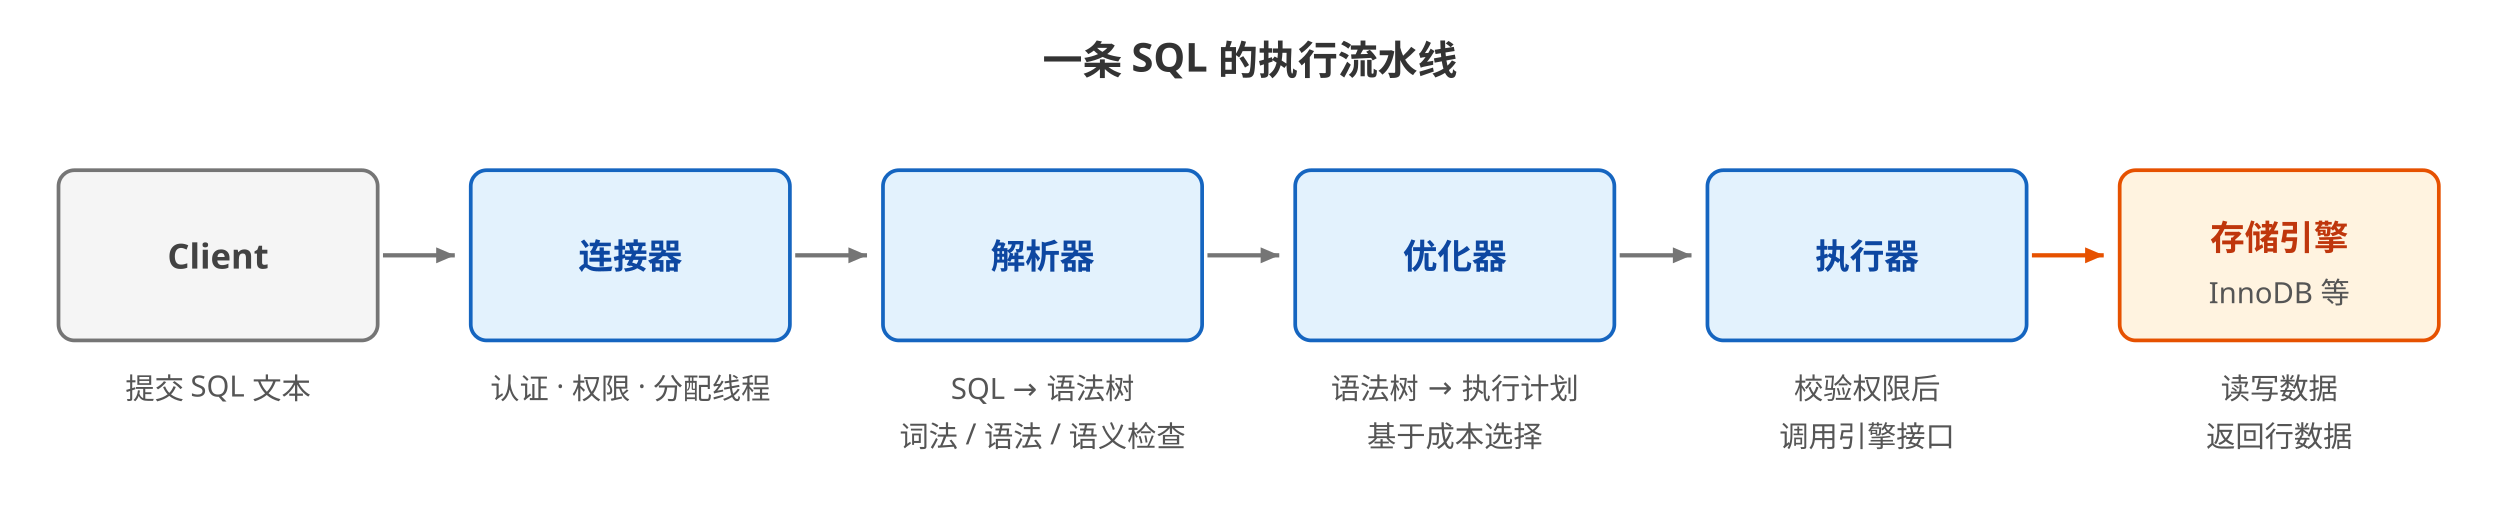
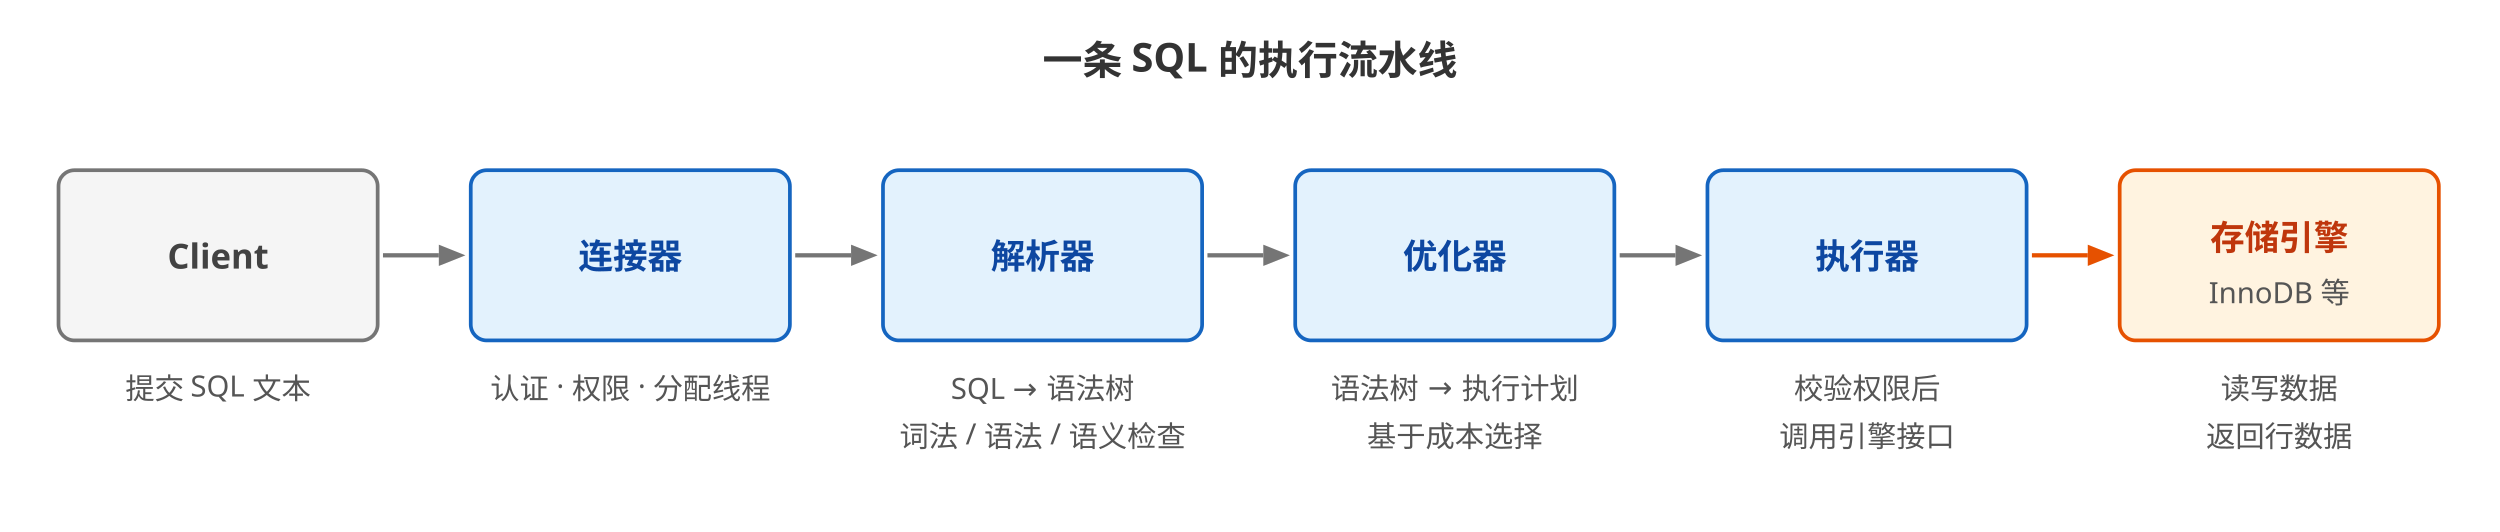
<svg xmlns="http://www.w3.org/2000/svg" viewBox="0 0 940 200" font-family="'Noto Sans SC','PingFang SC','Microsoft YaHei',sans-serif" font-size="12">
  <defs>
-     <marker id="arrGray" markerWidth="10" markerHeight="10" refX="7" refY="3" orient="auto" markerUnits="userSpaceOnUse">
-       <path d="M0,0 L7,3 L0,6 Z" fill="#757575" />
+     <marker id="arrGray" markerWidth="10" markerHeight="8" refX="0" refY="4" orient="auto" markerUnits="userSpaceOnUse">
+       <path d="M0,0 L10,4 L0,8 Z" fill="#757575" />
    </marker>
-     <marker id="arrOrange" markerWidth="10" markerHeight="10" refX="7" refY="3" orient="auto" markerUnits="userSpaceOnUse">
-       <path d="M0,0 L7,3 L0,6 Z" fill="#e65100" />
+     <marker id="arrOrange" markerWidth="10" markerHeight="8" refX="0" refY="4" orient="auto" markerUnits="userSpaceOnUse">
+       <path d="M0,0 L10,4 L0,8 Z" fill="#e65100" />
    </marker>
  </defs>
  <text x="470" y="28" text-anchor="middle" font-size="15" font-weight="bold" fill="#333333">一条 SQL 的执行流水线</text>
  <rect x="22" y="64" width="120" height="64" rx="6" fill="#f5f5f5" stroke="#757575" stroke-width="1.4" />
  <text x="82" y="101" text-anchor="middle" font-size="13" font-weight="bold" fill="#424242">Client</text>
  <text x="82" y="150" text-anchor="middle" font-size="11" fill="#555555">提交 SQL 文本</text>
  <rect x="177" y="64" width="120" height="64" rx="6" fill="#e3f2fd" stroke="#1565c0" stroke-width="1.4" />
  <text x="237" y="101" text-anchor="middle" font-size="13" font-weight="bold" fill="#0d47a1">连接器</text>
  <text x="237" y="150" text-anchor="middle" font-size="11" fill="#555555">认证 · 权限 · 分配线程</text>
  <rect x="332" y="64" width="120" height="64" rx="6" fill="#e3f2fd" stroke="#1565c0" stroke-width="1.4" />
  <text x="392" y="101" text-anchor="middle" font-size="13" font-weight="bold" fill="#0d47a1">解析器</text>
  <text x="392" y="150" text-anchor="middle" font-size="11" fill="#555555">SQL → 语法树</text>
  <text x="392" y="168" text-anchor="middle" font-size="11" fill="#555555">词法 / 语法 / 语义检查</text>
  <rect x="487" y="64" width="120" height="64" rx="6" fill="#e3f2fd" stroke="#1565c0" stroke-width="1.4" />
  <text x="547" y="101" text-anchor="middle" font-size="13" font-weight="bold" fill="#0d47a1">优化器</text>
  <text x="547" y="150" text-anchor="middle" font-size="11" fill="#555555">语法树 → 执行计划</text>
  <text x="547" y="168" text-anchor="middle" font-size="11" fill="#555555">基于成本选择</text>
  <rect x="642" y="64" width="120" height="64" rx="6" fill="#e3f2fd" stroke="#1565c0" stroke-width="1.4" />
  <text x="702" y="101" text-anchor="middle" font-size="13" font-weight="bold" fill="#0d47a1">执行器</text>
  <text x="702" y="150" text-anchor="middle" font-size="11" fill="#555555">校验权限后</text>
  <text x="702" y="168" text-anchor="middle" font-size="11" fill="#555555">调用引擎接口</text>
  <rect x="797" y="64" width="120" height="64" rx="6" fill="#fff3e0" stroke="#e65100" stroke-width="1.4" />
  <text x="857" y="94" text-anchor="middle" font-size="13" font-weight="bold" fill="#bf360c">存储引擎</text>
  <text x="857" y="114" text-anchor="middle" font-size="11" fill="#555555">InnoDB 等</text>
  <text x="857" y="150" text-anchor="middle" font-size="11" fill="#555555">读写数据</text>
  <text x="857" y="168" text-anchor="middle" font-size="11" fill="#555555">返回行数据</text>
-   <line x1="144" y1="96" x2="171" y2="96" stroke="#757575" stroke-width="1.6" marker-end="url(#arrGray)" />
-   <line x1="299" y1="96" x2="326" y2="96" stroke="#757575" stroke-width="1.6" marker-end="url(#arrGray)" />
-   <line x1="454" y1="96" x2="481" y2="96" stroke="#757575" stroke-width="1.6" marker-end="url(#arrGray)" />
-   <line x1="609" y1="96" x2="636" y2="96" stroke="#757575" stroke-width="1.6" marker-end="url(#arrGray)" />
-   <line x1="764" y1="96" x2="791" y2="96" stroke="#e65100" stroke-width="1.6" marker-end="url(#arrOrange)" />
+   <line x1="144" y1="96" x2="165" y2="96" stroke="#757575" stroke-width="1.6" marker-end="url(#arrGray)" />
+   <line x1="299" y1="96" x2="320" y2="96" stroke="#757575" stroke-width="1.6" marker-end="url(#arrGray)" />
+   <line x1="454" y1="96" x2="475" y2="96" stroke="#757575" stroke-width="1.6" marker-end="url(#arrGray)" />
+   <line x1="609" y1="96" x2="630" y2="96" stroke="#757575" stroke-width="1.6" marker-end="url(#arrGray)" />
+   <line x1="764" y1="96" x2="785" y2="96" stroke="#e65100" stroke-width="1.6" marker-end="url(#arrOrange)" />
</svg>
